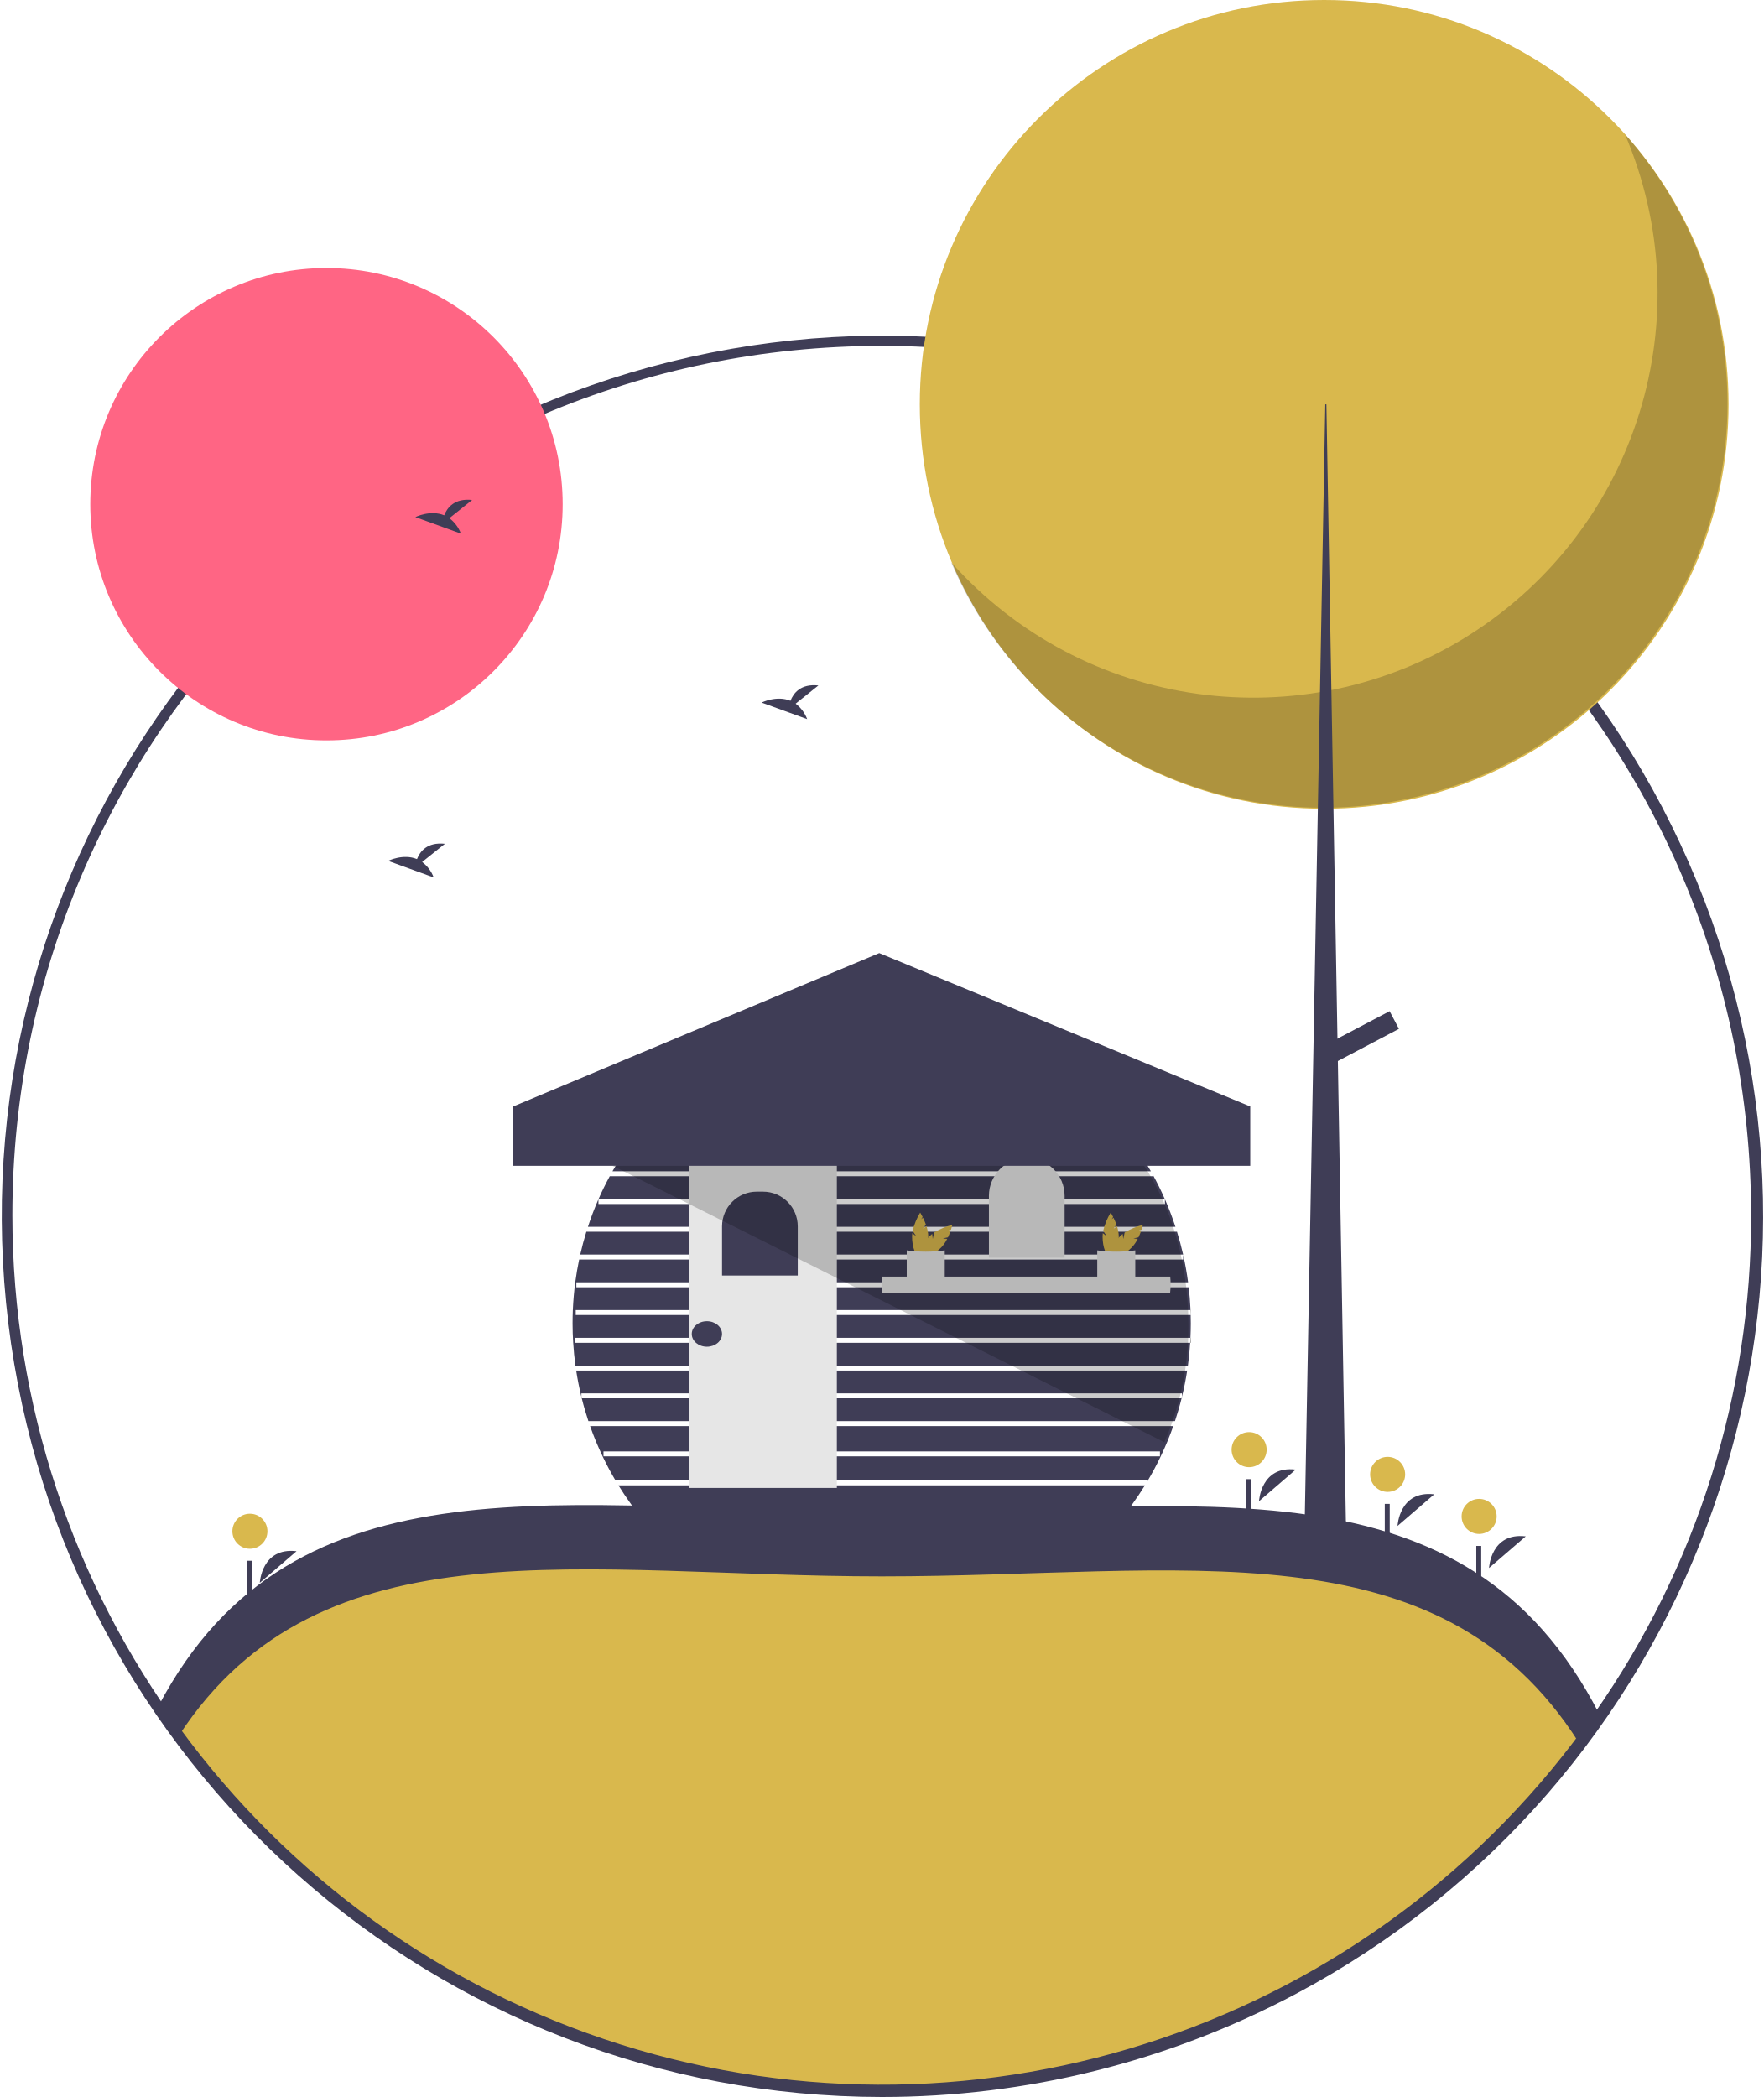
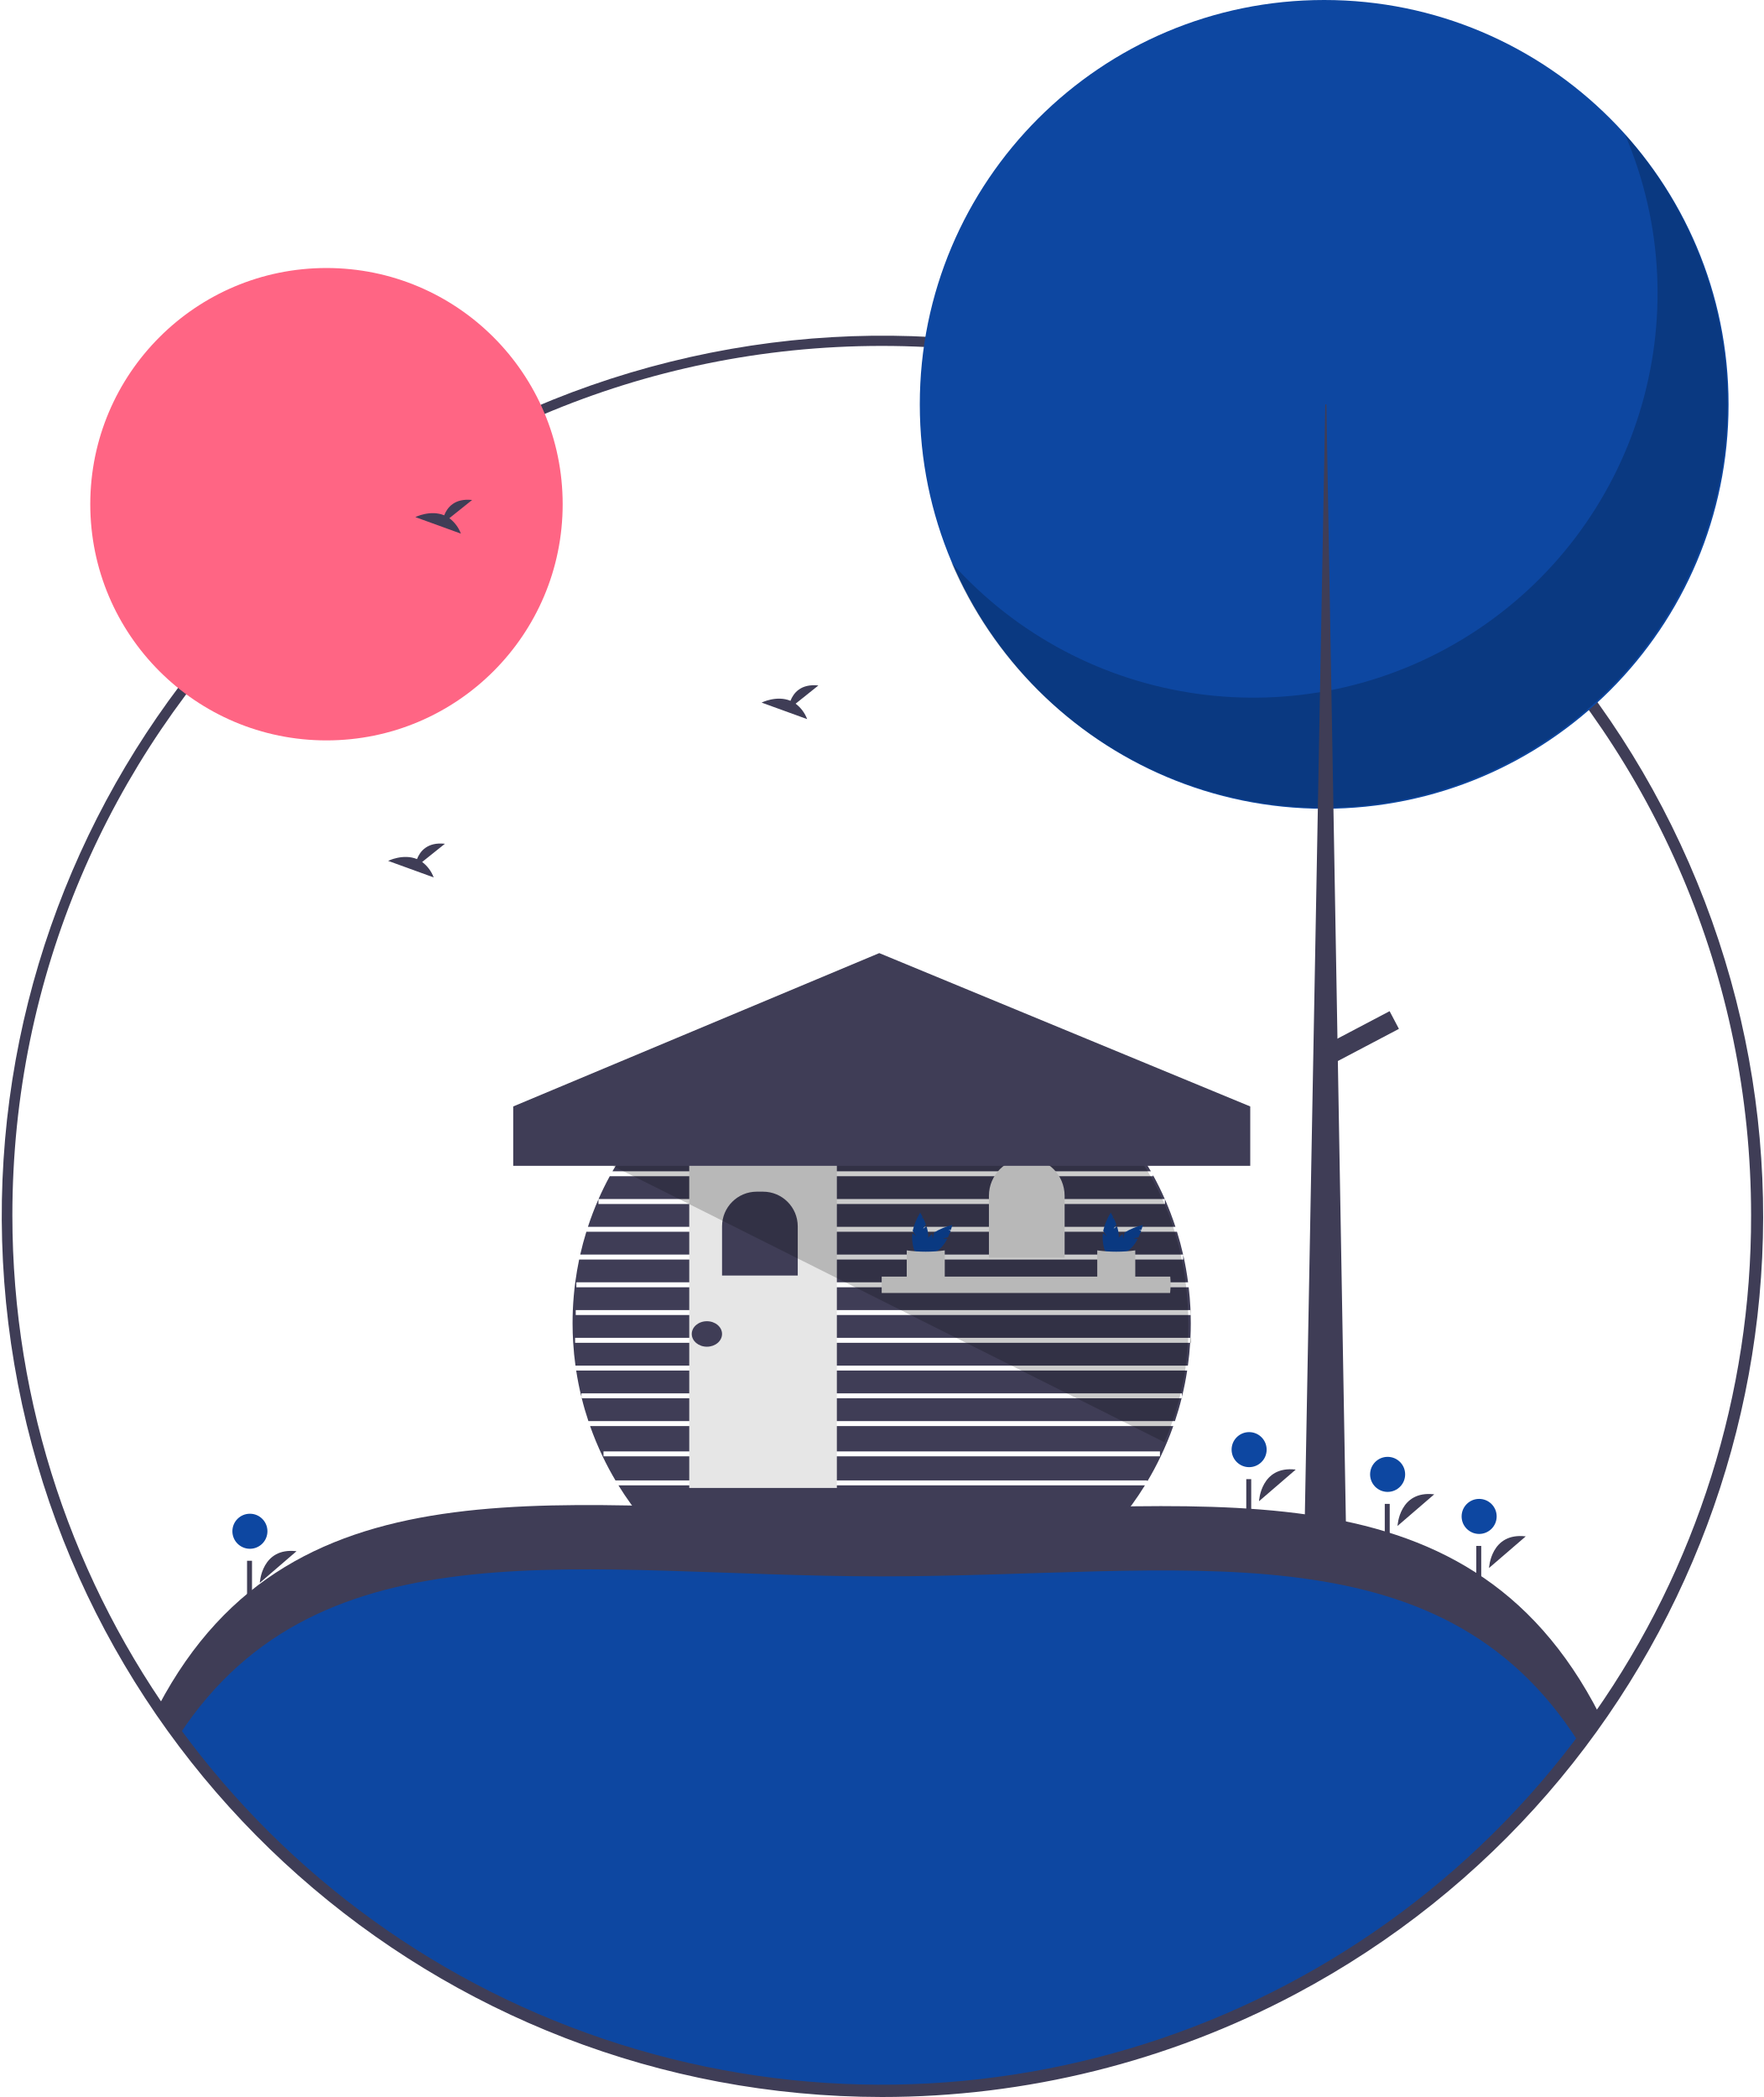
<svg xmlns="http://www.w3.org/2000/svg" data-name="Layer 1" width="713" height="847.86" viewBox="0 0 713 847.86">
  <path d="M482.08,603.4a122.537,122.537,0,0,0,5.14,12.38v.01q2.355,4.92,5.12,9.59H707.36v.43q2.925-4.875,5.38-10.04a120.099,120.099,0,0,0,5.14-12.37Zm5.42,12.25v-2H712.49v2Zm16.76,26.54H695.7a125.032,125.032,0,0,0,10.71-14.81H493.55A125.041,125.041,0,0,0,504.26,642.191Z" transform="translate(-243.5 -26.81984)" fill="#3f3d56" />
  <path d="M721.24,592.181c-.77,3.13-1.67,6.2-2.68,9.22H481.4c-1.01-3.02-1.91-6.09-2.68-9.22Z" transform="translate(-243.5 -26.81984)" fill="#3f3d56" />
  <path d="M721.39,591.59v-1.41H478.57v1.41q-1.275-5.22-2.11-10.63H723.5Q722.675,586.361,721.39,591.59Z" transform="translate(-243.5 -26.81984)" fill="#3f3d56" />
  <path d="M476.02,567.74v2H724.71c-.19,3.11-.49,6.18-.92,9.22H476.17c-.42-3.02-.73-6.08-.91-9.18-.18-2.62-.26-5.26-.26-7.93,0-1.8.04-3.59.11-5.37v-.02q.255-5.685.98-11.22v-.01q.63-4.635,1.57-9.16H721.9v-1.82q1.23,5.43,1.96,11.04H476.53v2H724.11q.495,4.185.7,8.44l.03.78H476.28v2H724.91c.04,1.11.05,2.22.05,3.34,0,1.98-.05,3.94-.14,5.89Z" transform="translate(-243.5 -26.81984)" fill="#3f3d56" />
  <path d="M721.86,534.071H478.1q1.065-4.68,2.47-9.22H719.35v-.11C720.31,527.8,721.14,530.91,721.86,534.071Z" transform="translate(-243.5 -26.81984)" fill="#3f3d56" />
  <path d="M718.75,522.85H481.21q1.86-5.7,4.25-11.14v1.91H714.5v-1.9Q716.885,517.15,718.75,522.85Z" transform="translate(-243.5 -26.81984)" fill="#3f3d56" />
  <path d="M714.45,511.62H485.5q2.07-4.71,4.53-9.22H709.66v-.5Q712.27,506.641,714.45,511.62Z" transform="translate(-243.5 -26.81984)" fill="#3f3d56" />
  <path d="M708.82,500.4H491.13a125.006,125.006,0,0,1,217.69,0Z" transform="translate(-243.5 -26.81984)" fill="#3f3d56" />
  <path d="M478.57,591.59a5.653,5.653,0,0,0,.15.59h-.15Z" transform="translate(-243.5 -26.81984)" opacity="0.5" />
  <path d="M721.39,591.59v.59h-.15A5.666,5.666,0,0,0,721.39,591.59Z" transform="translate(-243.5 -26.81984)" opacity="0.5" />
  <path d="M724.96,567.74v2h-.25c.02-.25.04-.5.05-.75.02-.42.04-.83.06-1.25Z" transform="translate(-243.5 -26.81984)" opacity="0.5" />
  <path d="M724.96,556.51v2h-.05c-.01-.67-.04-1.33-.07-2Z" transform="translate(-243.5 -26.81984)" opacity="0.5" />
  <path d="M721.9,534.071v.18c-.01-.06-.03-.12-.04-.18Z" transform="translate(-243.5 -26.81984)" opacity="0.5" />
  <path d="M485.46,511.62h.04a.357.357,0,0,1-.04.09Z" transform="translate(-243.5 -26.81984)" opacity="0.5" />
  <path d="M714.5,511.62v.1a.935.935,0,0,0-.05-.1Z" transform="translate(-243.5 -26.81984)" opacity="0.5" />
  <rect x="254.71" y="462.358" width="203.539" height="2" opacity="0.5" />
  <rect x="263.127" y="451.135" width="187.214" height="2" opacity="0.5" />
  <rect x="274.605" y="439.912" width="163.749" height="2" opacity="0.5" />
  <rect x="530.603" y="455.637" width="136.203" height="2" transform="translate(-244.3907 -25.64963) rotate(-0.11191)" opacity="0.5" />
  <rect x="278.674" y="469.361" width="59.684" height="132.248" fill="#e6e6e6" />
  <path d="M305.978,481.813h2.527a14.04,14.04,0,0,1,14.04,14.04v19.88a0,0,0,0,1,0,0H291.937a0,0,0,0,1,0,0V495.853A14.04,14.04,0,0,1,305.978,481.813Z" fill="#3f3d56" />
  <path d="M415.144,468.204h0a15.304,15.304,0,0,1,15.304,15.304v24.996a0,0,0,0,1,0,0H399.84a0,0,0,0,1,0,0v-24.996A15.304,15.304,0,0,1,415.144,468.204Z" fill="#e6e6e6" />
  <path d="M716.798,546.036a31.95,31.95,0,0,1-.199,3.571H599.98V542.975H716.65Q716.795,544.498,716.798,546.036Z" transform="translate(-243.5 -26.81984)" fill="#e6e6e6" />
-   <path d="M616.715,523.649l1.134-1.752a26.267,26.267,0,0,0-1.163-2.723l-.733.592.58-.897c-.553-1.089-.988-1.775-.988-1.775a25.173,25.173,0,0,0-3.033,7.376l1.455,2.248-1.61-1.301a10.627,10.627,0,0,0-.088,1.333c0,4.493,1.467,8.135,3.277,8.135s3.277-3.642,3.277-8.135a13.991,13.991,0,0,0-.75-4.198Z" transform="translate(-243.5 -26.81984)" fill="#d9b84d" />
-   <path d="M624.739,527.544l2.041-.437a26.267,26.267,0,0,0,1.103-2.748l-.937-.1,1.045-.224c.379-1.161.556-1.954.556-1.954a25.173,25.173,0,0,0-7.361,3.071l-.561,2.618-.219-2.059a10.628,10.628,0,0,0-1.005.88c-3.177,3.177-4.715,6.79-3.435,8.069s4.893-.258,8.069-3.435a13.991,13.991,0,0,0,2.438-3.498Z" transform="translate(-243.5 -26.81984)" fill="#d9b84d" />
+   <path d="M616.715,523.649l1.134-1.752a26.267,26.267,0,0,0-1.163-2.723l-.733.592.58-.897c-.553-1.089-.988-1.775-.988-1.775a25.173,25.173,0,0,0-3.033,7.376l1.455,2.248-1.61-1.301a10.627,10.627,0,0,0-.088,1.333c0,4.493,1.467,8.135,3.277,8.135s3.277-3.642,3.277-8.135a13.991,13.991,0,0,0-.75-4.198Z" transform="translate(-243.5 -26.81984)" fill="#0d47a1" />
+   <path d="M624.739,527.544l2.041-.437a26.267,26.267,0,0,0,1.103-2.748l-.937-.1,1.045-.224c.379-1.161.556-1.954.556-1.954a25.173,25.173,0,0,0-7.361,3.071l-.561,2.618-.219-2.059a10.628,10.628,0,0,0-1.005.88c-3.177,3.177-4.715,6.79-3.435,8.069s4.893-.258,8.069-3.435a13.991,13.991,0,0,0,2.438-3.498Z" transform="translate(-243.5 -26.81984)" fill="#0d47a1" />
  <path d="M625.485,544.928c-4.732.303-9.887-.018-15.372,0V532.371a55.407,55.407,0,0,0,15.372,0Z" transform="translate(-243.5 -26.81984)" fill="#e6e6e6" />
-   <path d="M693.744,523.649l1.134-1.752a26.267,26.267,0,0,0-1.163-2.723l-.733.592.58-.897c-.553-1.089-.988-1.775-.988-1.775a25.173,25.173,0,0,0-3.033,7.376l1.455,2.248-1.61-1.301a10.627,10.627,0,0,0-.088,1.333c0,4.493,1.467,8.135,3.277,8.135s3.277-3.642,3.277-8.135a13.991,13.991,0,0,0-.75-4.198Z" transform="translate(-243.5 -26.81984)" fill="#d9b84d" />
-   <path d="M701.768,527.544l2.041-.437a26.267,26.267,0,0,0,1.103-2.748l-.937-.1,1.045-.224c.379-1.161.556-1.954.556-1.954a25.173,25.173,0,0,0-7.361,3.071l-.561,2.618-.219-2.059a10.628,10.628,0,0,0-1.005.88c-3.177,3.177-4.715,6.79-3.435,8.069s4.893-.258,8.069-3.435a13.991,13.991,0,0,0,2.438-3.498Z" transform="translate(-243.5 -26.81984)" fill="#d9b84d" />
+   <path d="M693.744,523.649l1.134-1.752a26.267,26.267,0,0,0-1.163-2.723l-.733.592.58-.897c-.553-1.089-.988-1.775-.988-1.775a25.173,25.173,0,0,0-3.033,7.376l1.455,2.248-1.61-1.301a10.627,10.627,0,0,0-.088,1.333c0,4.493,1.467,8.135,3.277,8.135s3.277-3.642,3.277-8.135a13.991,13.991,0,0,0-.75-4.198Z" transform="translate(-243.5 -26.81984)" fill="#0d47a1" />
+   <path d="M701.768,527.544l2.041-.437a26.267,26.267,0,0,0,1.103-2.748l-.937-.1,1.045-.224c.379-1.161.556-1.954.556-1.954a25.173,25.173,0,0,0-7.361,3.071l-.561,2.618-.219-2.059a10.628,10.628,0,0,0-1.005.88c-3.177,3.177-4.715,6.79-3.435,8.069s4.893-.258,8.069-3.435a13.991,13.991,0,0,0,2.438-3.498Z" transform="translate(-243.5 -26.81984)" fill="#0d47a1" />
  <path d="M702.513,544.928c-4.732.303-9.887-.018-15.372,0V532.371a55.407,55.407,0,0,0,15.372,0Z" transform="translate(-243.5 -26.81984)" fill="#e6e6e6" />
  <ellipse cx="285.816" cy="539.349" rx="6.121" ry="5.153" fill="#3f3d56" />
-   <path d="M890.19,720.98c-64.01,91.42-170.12,151.2-290.19,151.2-121.51,0-228.72-61.22-292.47-154.5,54.9-104.35,166.37-78.5,292.47-78.5C727.42,639.181,835.87,614.84,890.19,720.98Z" transform="translate(-243.5 -26.81984)" fill="#d9b84d" />
+   <path d="M890.19,720.98c-64.01,91.42-170.12,151.2-290.19,151.2-121.51,0-228.72-61.22-292.47-154.5,54.9-104.35,166.37-78.5,292.47-78.5C727.42,639.181,835.87,614.84,890.19,720.98Z" transform="translate(-243.5 -26.81984)" fill="#0d47a1" />
  <path d="M600,664.181c121.207,0,225.245-22.015,281.858,67.196q4.273-5.614,8.332-11.396c-54.32-106.14-162.77-81.8-290.19-81.8-126.1,0-237.57-25.85-292.47,78.5q4.071,5.957,8.382,11.732C373.276,640.784,480.013,664.181,600,664.181Z" transform="translate(-243.5 -26.81984)" fill="#3f3d56" />
  <path d="M600,874.68a356.041,356.041,0,1,1,167.295-41.605A356.627,356.627,0,0,1,600,874.68Zm0-710a353.5,353.5,0,1,0,165.885,665.746A356.518,356.518,0,0,0,889.781,720.689a354.039,354.039,0,0,0,35.937-340.105h0A353.211,353.211,0,0,0,600,164.68Z" transform="translate(-243.5 -26.81984)" fill="#3f3d56" />
  <path d="M600,872.68a354.419,354.419,0,0,1-354.5-354.5C245.5,322.708,404.528,163.68,600,163.68c195.472,0,354.5,159.028,354.5,354.5a352.229,352.229,0,0,1-63.901,203.091h0A355.097,355.097,0,0,1,600,872.68Zm0-706c-193.818,0-351.5,157.682-351.5,351.5A351.527,351.527,0,0,0,888.142,719.55h0A349.248,349.248,0,0,0,951.5,518.18C951.5,324.362,793.817,166.68,600,166.68Z" transform="translate(-243.5 -26.81984)" fill="#3f3d56" />
  <circle cx="132" cy="203.861" r="95.5" fill="#ff6584" />
-   <circle cx="535.391" cy="163.5" r="163.5" fill="#d9b84d" />
+   <circle cx="535.391" cy="163.5" r="163.5" fill="#0d47a1" />
  <path d="M900.512,81.115A163.513,163.513,0,0,1,628.073,254.158,163.514,163.514,0,1,0,900.512,81.115Z" transform="translate(-243.5 -26.81984)" opacity="0.2" />
  <polygon points="535.84 163.5 536.289 163.5 544.374 627.049 527.306 627.049 535.84 163.5" fill="#3f3d56" />
  <rect x="789.671" y="431.078" width="8.085" height="30.544" transform="translate(575.4112 -490.7306) rotate(62.23413)" fill="#3f3d56" />
  <path d="M752.544,633.793s.691-14.47,14.847-12.788" transform="translate(-243.5 -26.81984)" fill="#3f3d56" />
-   <circle cx="505.044" cy="586.118" r="7.085" fill="#d9b84d" />
+   <circle cx="505.044" cy="586.118" r="7.085" fill="#0d47a1" />
  <rect x="503.891" y="598.049" width="2" height="14" fill="#3f3d56" />
  <path d="M845.544,660.793s.691-14.47,14.847-12.788" transform="translate(-243.5 -26.81984)" fill="#3f3d56" />
-   <circle cx="598.044" cy="613.118" r="7.085" fill="#d9b84d" />
+   <circle cx="598.044" cy="613.118" r="7.085" fill="#0d47a1" />
  <rect x="596.891" y="625.049" width="2" height="14" fill="#3f3d56" />
  <path d="M348.544,666.793s.691-14.47,14.847-12.788" transform="translate(-243.5 -26.81984)" fill="#3f3d56" />
-   <circle cx="101.044" cy="619.118" r="7.085" fill="#d9b84d" />
+   <circle cx="101.044" cy="619.118" r="7.085" fill="#0d47a1" />
  <rect x="99.891" y="631.049" width="2" height="14" fill="#3f3d56" />
  <path d="M808.544,643.793s.691-14.47,14.847-12.788" transform="translate(-243.5 -26.81984)" fill="#3f3d56" />
-   <circle cx="561.044" cy="596.118" r="7.085" fill="#d9b84d" />
+   <circle cx="561.044" cy="596.118" r="7.085" fill="#0d47a1" />
  <rect x="559.891" y="608.049" width="2" height="14" fill="#3f3d56" />
  <path d="M425.185,236.335l9.206-7.363c-7.151-.789-10.09,3.111-11.292,6.198-5.587-2.32-11.669.72-11.669.72l18.419,6.687A13.938,13.938,0,0,0,425.185,236.335Z" transform="translate(-243.5 -26.81984)" fill="#3f3d56" />
  <path d="M565.185,311.335l9.206-7.363c-7.151-.789-10.09,3.111-11.292,6.198-5.587-2.32-11.669.72-11.669.72l18.419,6.687A13.938,13.938,0,0,0,565.185,311.335Z" transform="translate(-243.5 -26.81984)" fill="#3f3d56" />
  <path d="M414.185,375.335l9.206-7.363c-7.151-.789-10.09,3.111-11.292,6.198-5.587-2.32-11.669.72-11.669.72l18.419,6.687A13.938,13.938,0,0,0,414.185,375.335Z" transform="translate(-243.5 -26.81984)" fill="#3f3d56" />
  <path d="M724,563.181a116.421,116.421,0,0,1-9.73,46.75L506.9,506.01l-15.77-7.83,21.37-1.17,185.21-10.12C715.34,507.37,724,534.03,724,563.181Z" transform="translate(-243.5 -26.81984)" opacity="0.2" />
  <polygon points="505.5 471.361 207.5 471.361 207.5 447.361 355.5 385.361 505.5 447.361 505.5 471.361" fill="#3f3d56" />
</svg>
